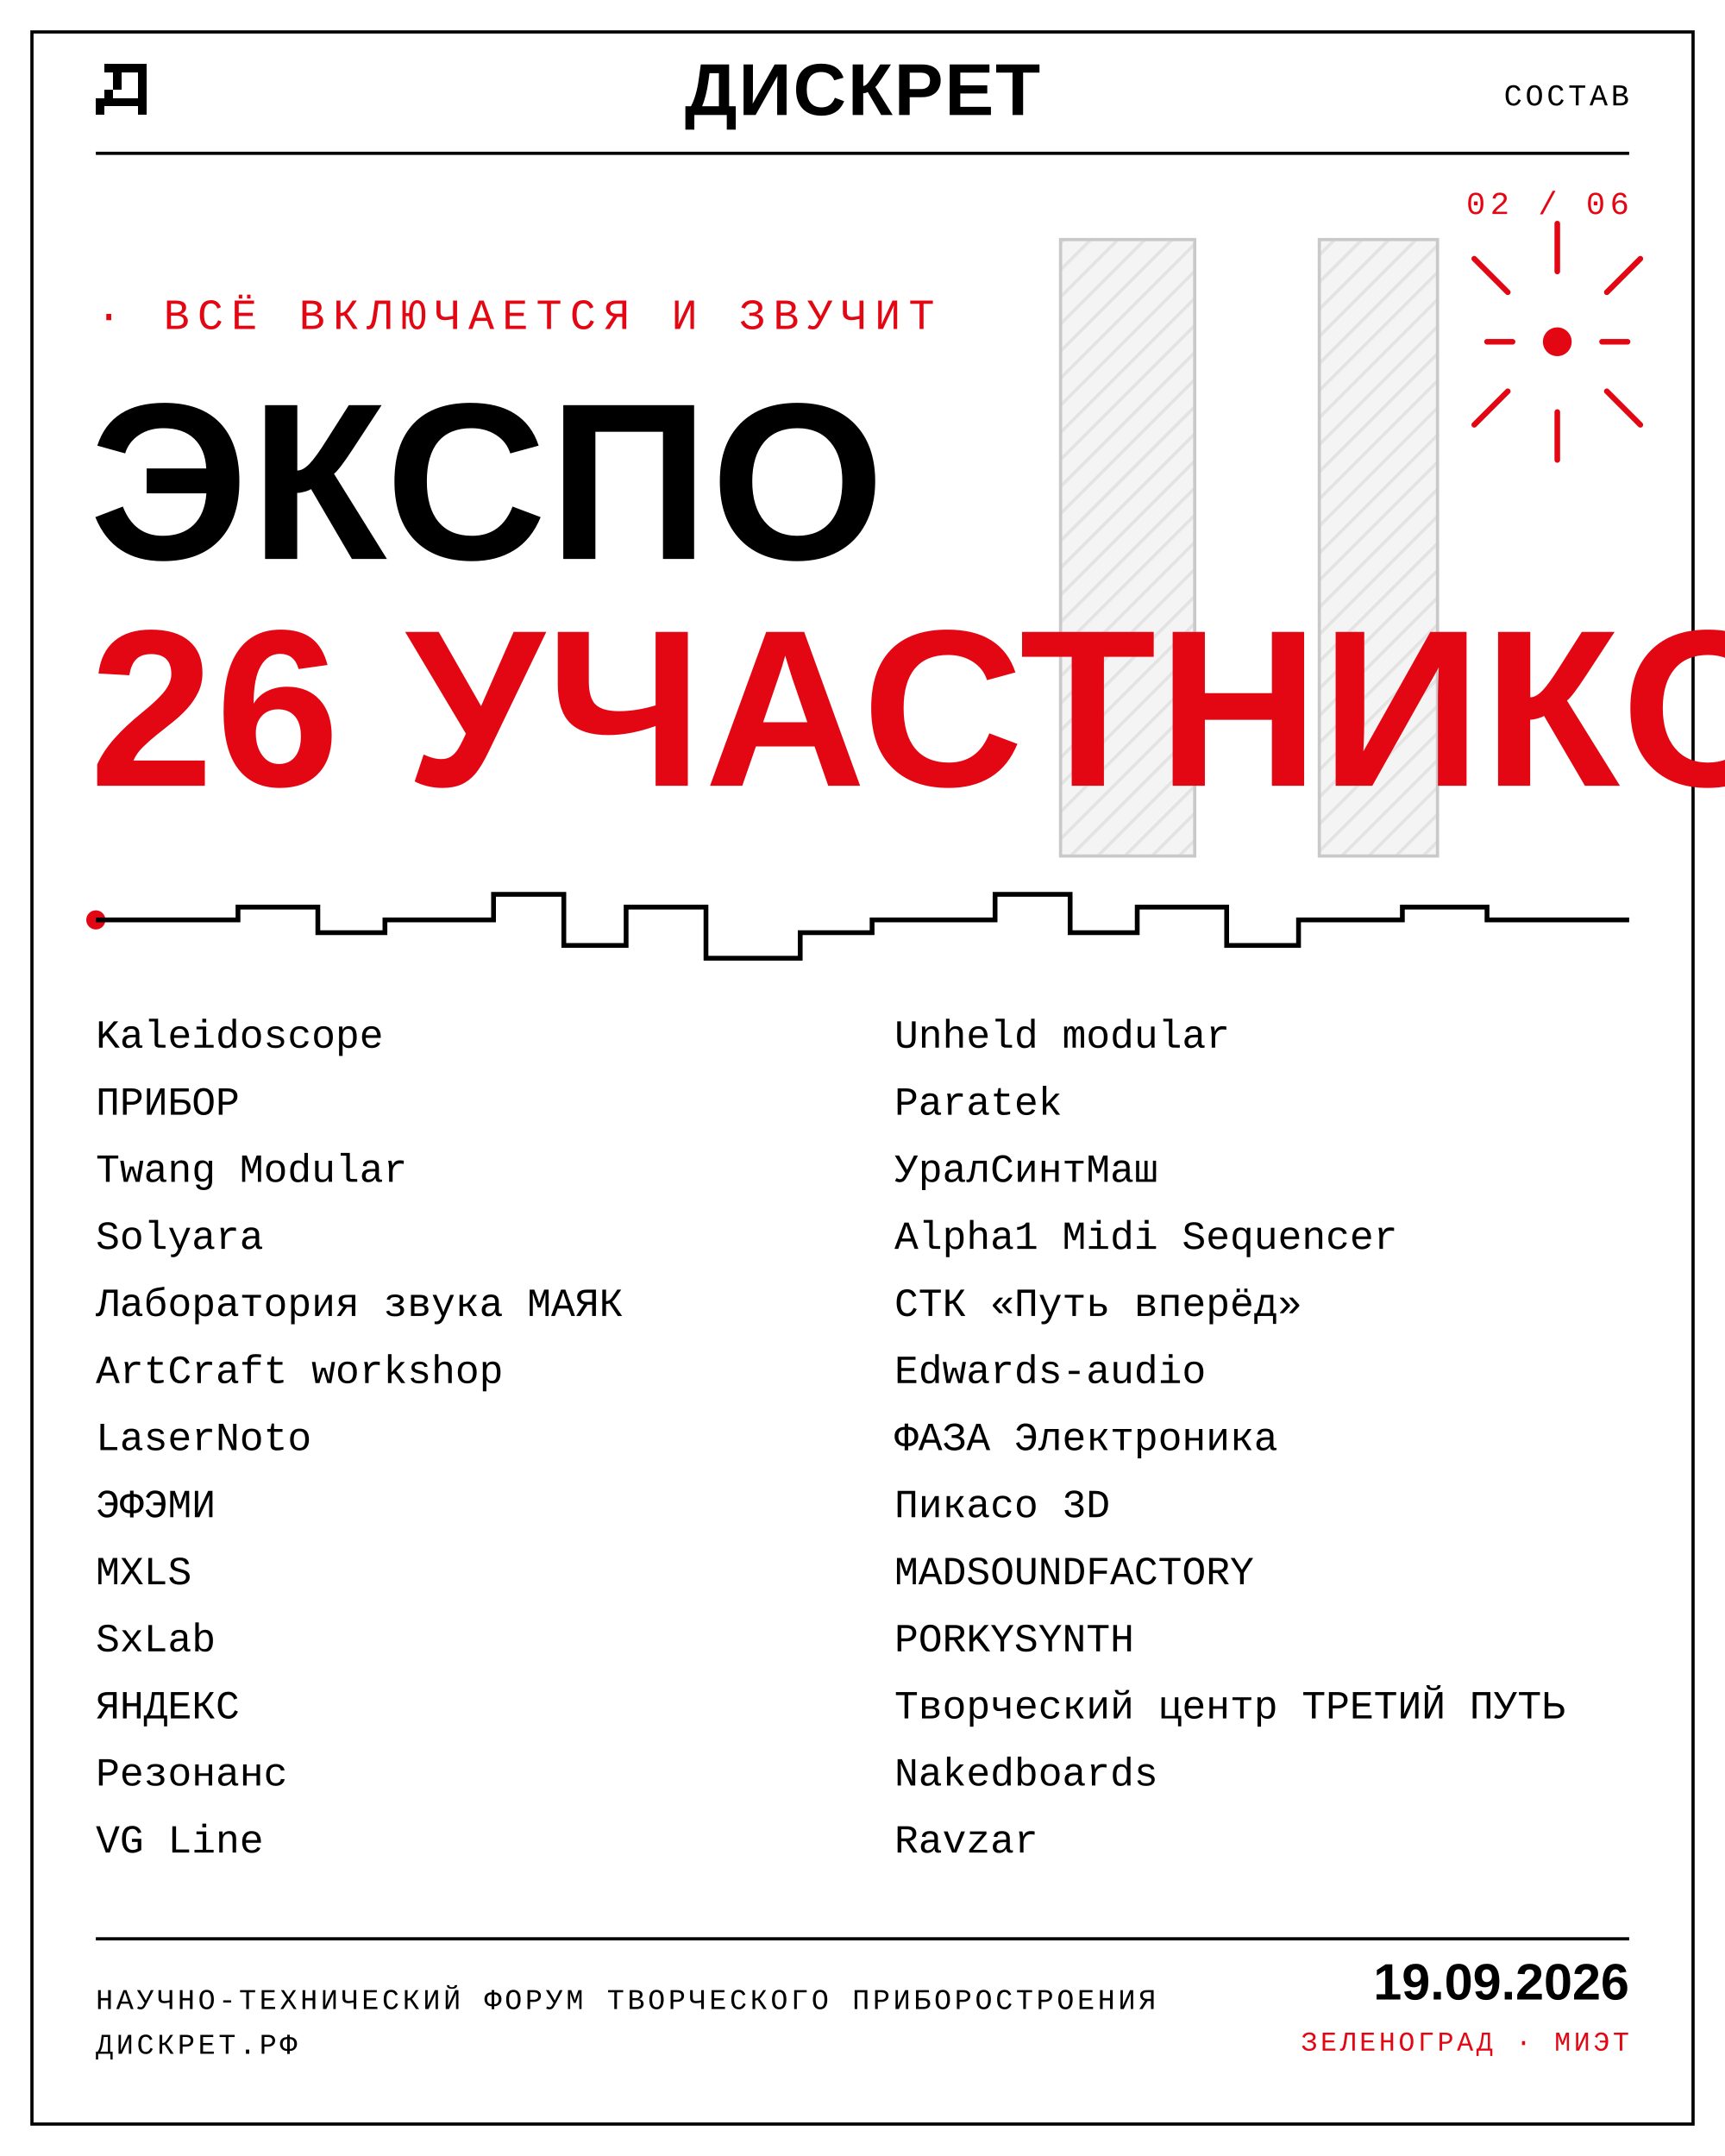
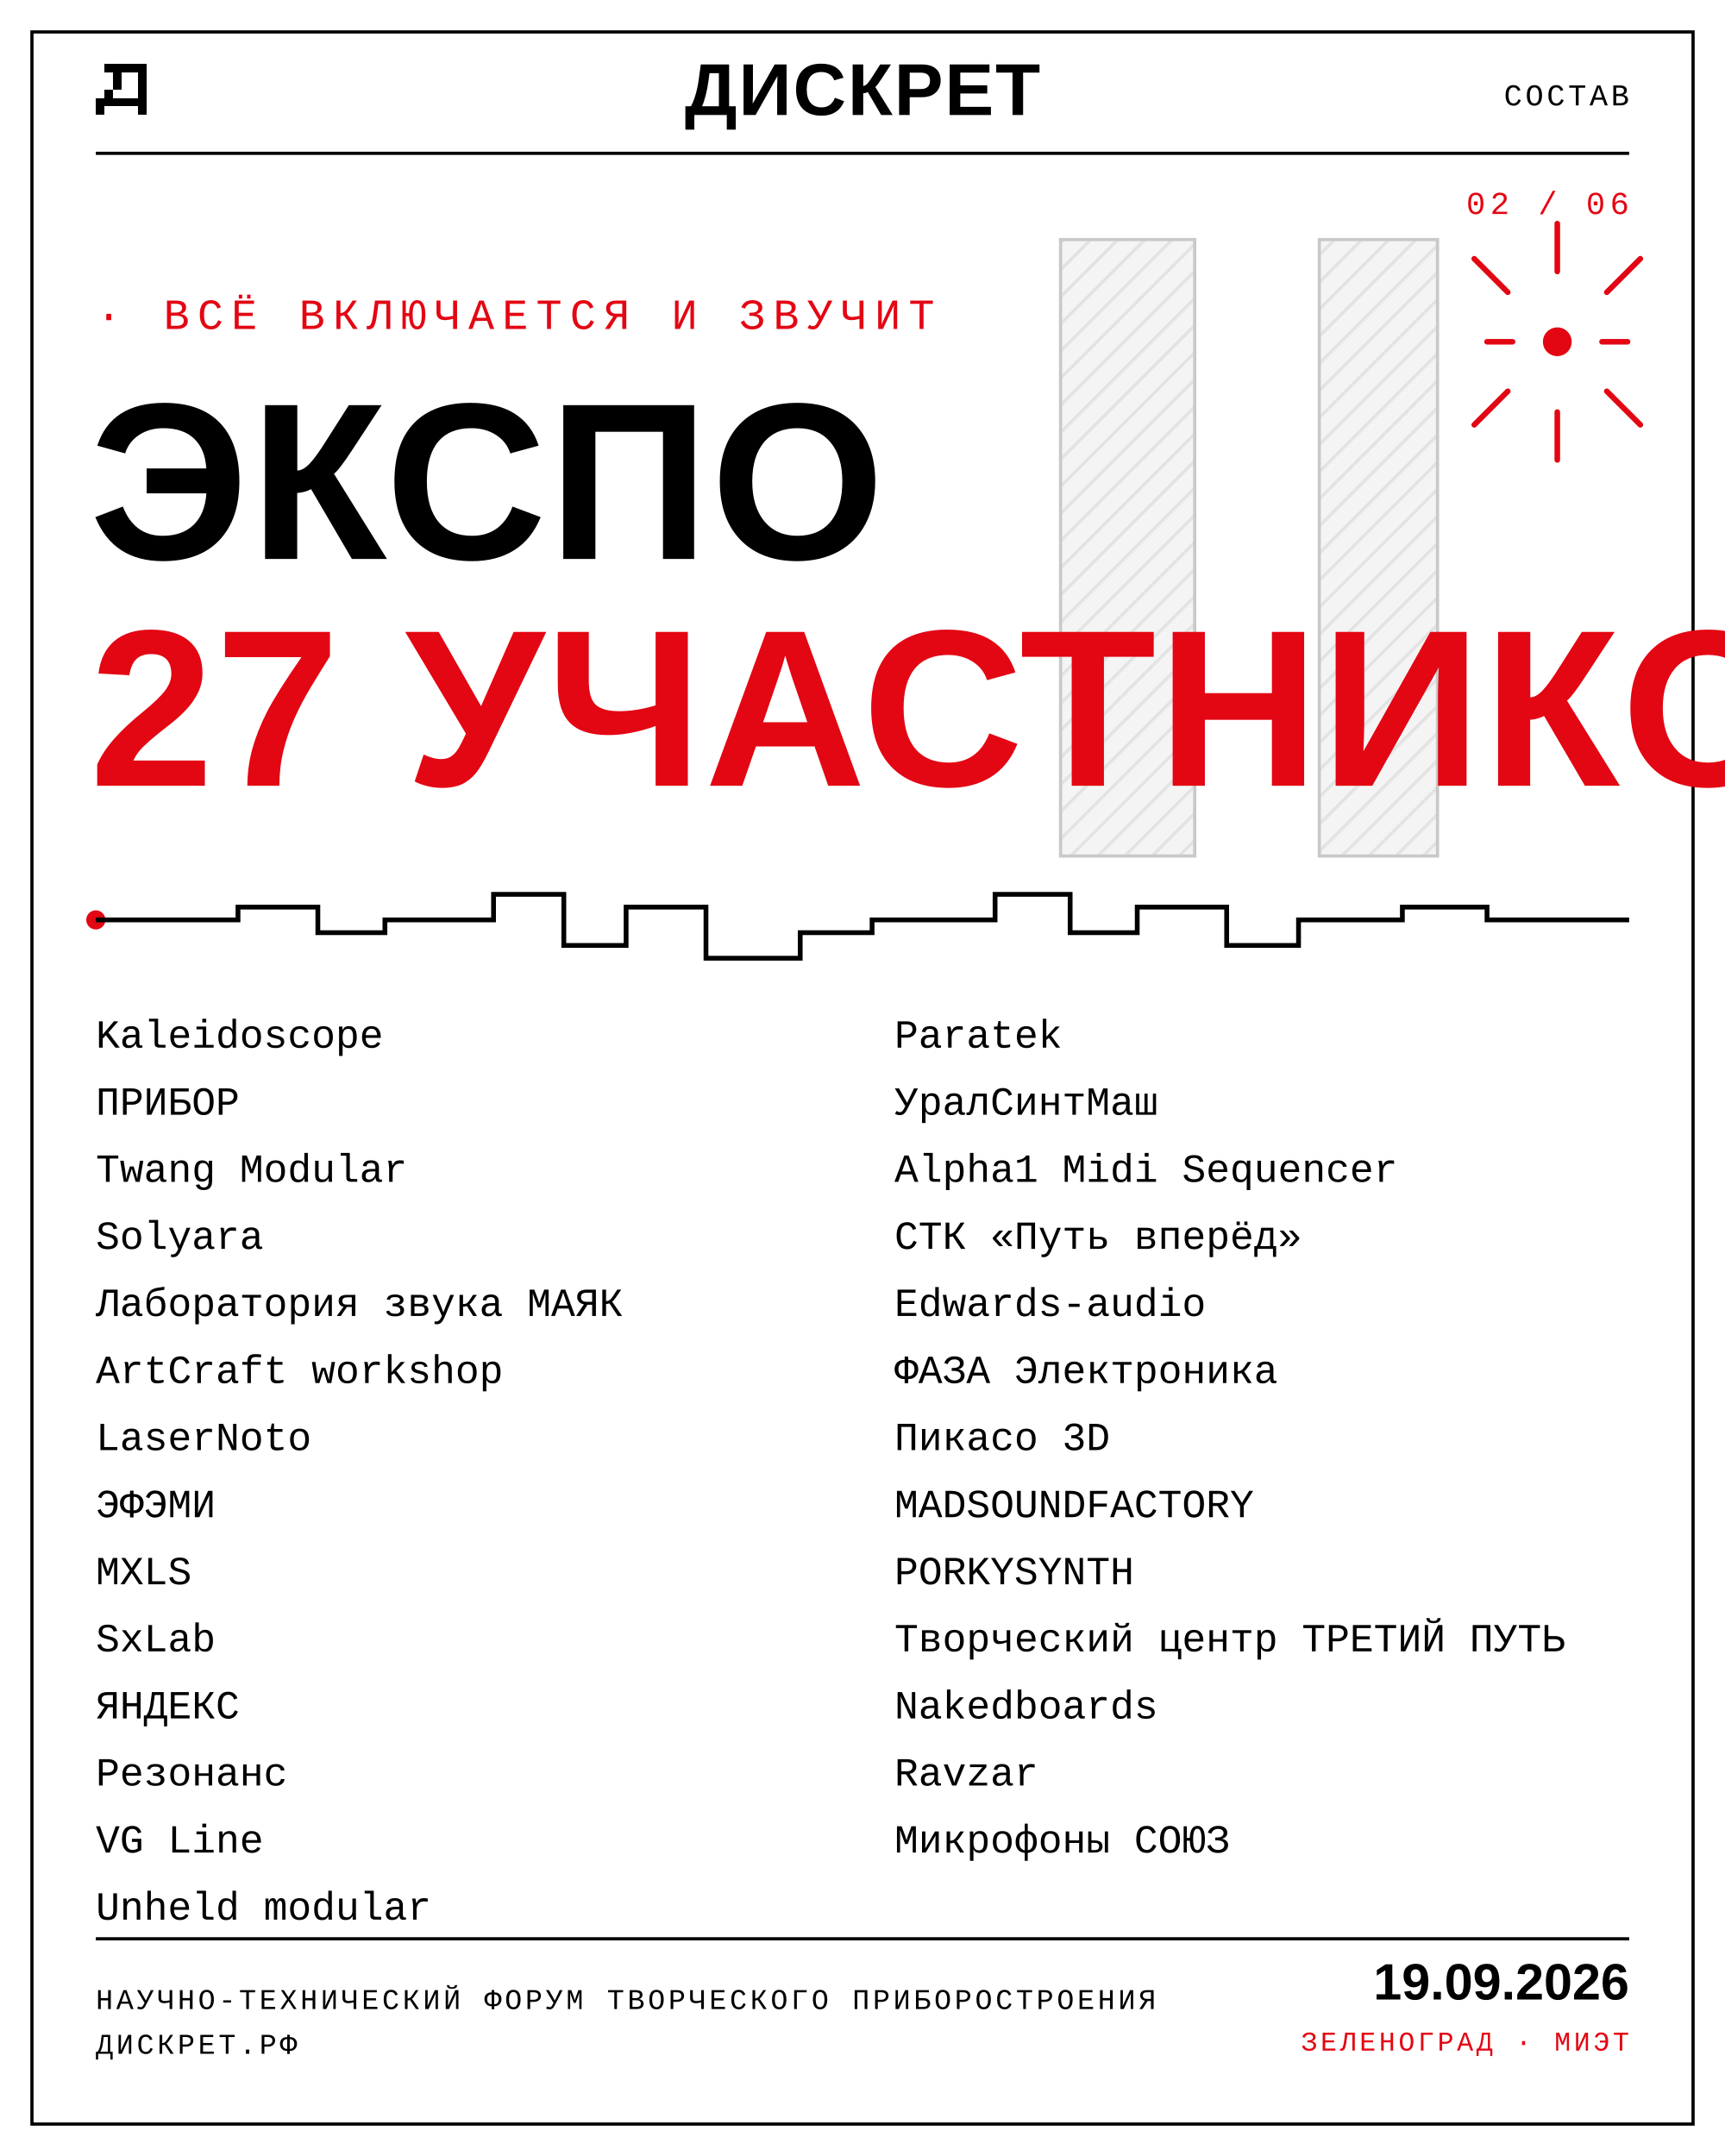
<svg xmlns="http://www.w3.org/2000/svg" width="1080" height="1350" viewBox="0 0 1080 1350" fill="none" font-family="'Arial Narrow','Helvetica Neue',Arial,sans-serif">
  <defs>
    <g id="logoD" shape-rendering="crispEdges" transform="scale(0.66667)">
      <rect x="10" y="0" width="2" height="12" />
      <rect x="2" y="0" width="8" height="2" />
      <rect x="4" y="2" width="2" height="4" />
      <rect x="2" y="6" width="2" height="2" />
      <rect x="0" y="8" width="12" height="2" />
      <rect x="0" y="10" width="2" height="2" />
    </g>
    <pattern id="th" width="12" height="12" patternTransform="rotate(45)" patternUnits="userSpaceOnUse">
      <rect width="12" height="12" fill="#f4f4f4" />
      <line x1="0" y1="0" x2="0" y2="12" stroke="#e3e3e3" stroke-width="4" />
    </pattern>
  </defs>
  <rect width="1080" height="1350" fill="#FFFFFF" />
  <rect x="20" y="20" width="1040" height="1310" fill="none" stroke="#000" stroke-width="2" />
  <use href="#logoD" fill="#000" transform="translate(60,40) scale(4.0)" />
  <text x="540" y="72" text-anchor="middle" font-weight="800" font-size="46" letter-spacing="1" fill="#000">ДИСКРЕТ</text>
  <text x="1020" y="66" text-anchor="end" font-family="'Courier New',monospace" font-size="19" letter-spacing="2" fill="#000">СОСТАВ</text>
  <line x1="60" y1="96" x2="1020" y2="96" stroke="#000" stroke-width="2" />
  <text x="1020" y="134" text-anchor="end" font-family="'Courier New',monospace" font-size="20" letter-spacing="3" fill="#E30613">02 / 06</text>
  <g stroke="#c9c9c9" stroke-width="2">
    <rect x="664" y="150" width="84" height="386" fill="url(#th)" />
    <rect x="826" y="150" width="74" height="386" fill="url(#th)" />
  </g>
  <g stroke="#E30613" stroke-width="3.5" stroke-linecap="round">
    <line x1="975" y1="170" x2="975" y2="140" />
    <line x1="975" y1="258" x2="975" y2="288" />
    <line x1="931" y1="214" x2="947" y2="214" />
    <line x1="1003" y1="214" x2="1019" y2="214" />
    <line x1="944" y1="183" x2="923" y2="162" />
    <line x1="1006" y1="183" x2="1027" y2="162" />
    <line x1="944" y1="245" x2="923" y2="266" />
    <line x1="1006" y1="245" x2="1027" y2="266" />
  </g>
  <circle cx="975" cy="214" r="9" fill="#E30613" />
  <text x="60" y="206" font-family="'Courier New',monospace" font-size="27" letter-spacing="5" fill="#E30613">· ВСЁ ВКЛЮЧАЕТСЯ И ЗВУЧИТ</text>
  <text x="56" y="350" font-weight="800" font-size="140" letter-spacing="1" fill="#000">ЭКСПО</text>
-   <text x="56" y="492" font-weight="800" font-size="140" letter-spacing="1" fill="#E30613" textLength="960" lengthAdjust="spacingAndGlyphs">26 УЧАСТНИКОВ</text>
+   <text x="56" y="492" font-weight="800" font-size="140" letter-spacing="1" fill="#E30613" textLength="960" lengthAdjust="spacingAndGlyphs">27 УЧАСТНИКОВ</text>
  <circle cx="60" cy="576" r="6" fill="#E30613" />
  <polyline points="60,576 149,576 149,568 199,568 199,584 241,584 241,576 309,576 309,560 353,560 353,592 392,592 392,568 442,568 442,600 501,600 501,584 546,584 546,576 623,576 623,560 670,560 670,584 712,584 712,568 768,568 768,592 813,592 813,576 878,576 878,568 931,568 931,576 1020,576" fill="none" stroke="#000" stroke-width="3" />
  <text x="60" y="656" font-family="'Courier New',monospace" font-size="25" fill="#000">Kaleidoscope</text>
  <text x="60" y="698" font-family="'Courier New',monospace" font-size="25" fill="#000">ПРИБОР</text>
  <text x="60" y="740" font-family="'Courier New',monospace" font-size="25" fill="#000">Twang Modular</text>
  <text x="60" y="782" font-family="'Courier New',monospace" font-size="25" fill="#000">Solyara</text>
  <text x="60" y="824" font-family="'Courier New',monospace" font-size="25" fill="#000">Лаборатория звука МАЯК</text>
  <text x="60" y="866" font-family="'Courier New',monospace" font-size="25" fill="#000">ArtCraft workshop</text>
  <text x="60" y="908" font-family="'Courier New',monospace" font-size="25" fill="#000">LaserNoto</text>
  <text x="60" y="950" font-family="'Courier New',monospace" font-size="25" fill="#000">ЭФЭМИ</text>
  <text x="60" y="992" font-family="'Courier New',monospace" font-size="25" fill="#000">MXLS</text>
  <text x="60" y="1034" font-family="'Courier New',monospace" font-size="25" fill="#000">SxLab</text>
  <text x="60" y="1076" font-family="'Courier New',monospace" font-size="25" fill="#000">ЯНДЕКС</text>
  <text x="60" y="1118" font-family="'Courier New',monospace" font-size="25" fill="#000">Резонанс</text>
  <text x="60" y="1160" font-family="'Courier New',monospace" font-size="25" fill="#000">VG Line</text>
-   <text x="560" y="656" font-family="'Courier New',monospace" font-size="25" fill="#000">Unheld modular</text>
-   <text x="560" y="698" font-family="'Courier New',monospace" font-size="25" fill="#000">Paratek</text>
-   <text x="560" y="740" font-family="'Courier New',monospace" font-size="25" fill="#000">УралСинтМаш</text>
-   <text x="560" y="782" font-family="'Courier New',monospace" font-size="25" fill="#000">Alpha1 Midi Sequencer</text>
-   <text x="560" y="824" font-family="'Courier New',monospace" font-size="25" fill="#000">СТК «Путь вперёд»</text>
-   <text x="560" y="866" font-family="'Courier New',monospace" font-size="25" fill="#000">Edwards-audio</text>
-   <text x="560" y="908" font-family="'Courier New',monospace" font-size="25" fill="#000">ФАЗА Электроника</text>
-   <text x="560" y="950" font-family="'Courier New',monospace" font-size="25" fill="#000">Пикасо 3D</text>
-   <text x="560" y="992" font-family="'Courier New',monospace" font-size="25" fill="#000">MADSOUNDFACTORY</text>
-   <text x="560" y="1034" font-family="'Courier New',monospace" font-size="25" fill="#000">PORKYSYNTH</text>
-   <text x="560" y="1076" font-family="'Courier New',monospace" font-size="25" fill="#000">Творческий центр ТРЕТИЙ ПУТЬ</text>
-   <text x="560" y="1118" font-family="'Courier New',monospace" font-size="25" fill="#000">Nakedboards</text>
-   <text x="560" y="1160" font-family="'Courier New',monospace" font-size="25" fill="#000">Ravzar</text>
+   <text x="60" y="1202" font-family="'Courier New',monospace" font-size="25" fill="#000">Unheld modular</text>
+   <text x="560" y="656" font-family="'Courier New',monospace" font-size="25" fill="#000">Paratek</text>
+   <text x="560" y="698" font-family="'Courier New',monospace" font-size="25" fill="#000">УралСинтМаш</text>
+   <text x="560" y="740" font-family="'Courier New',monospace" font-size="25" fill="#000">Alpha1 Midi Sequencer</text>
+   <text x="560" y="782" font-family="'Courier New',monospace" font-size="25" fill="#000">СТК «Путь вперёд»</text>
+   <text x="560" y="824" font-family="'Courier New',monospace" font-size="25" fill="#000">Edwards-audio</text>
+   <text x="560" y="866" font-family="'Courier New',monospace" font-size="25" fill="#000">ФАЗА Электроника</text>
+   <text x="560" y="908" font-family="'Courier New',monospace" font-size="25" fill="#000">Пикасо 3D</text>
+   <text x="560" y="950" font-family="'Courier New',monospace" font-size="25" fill="#000">MADSOUNDFACTORY</text>
+   <text x="560" y="992" font-family="'Courier New',monospace" font-size="25" fill="#000">PORKYSYNTH</text>
+   <text x="560" y="1034" font-family="'Courier New',monospace" font-size="25" fill="#000">Творческий центр ТРЕТИЙ ПУТЬ</text>
+   <text x="560" y="1076" font-family="'Courier New',monospace" font-size="25" fill="#000">Nakedboards</text>
+   <text x="560" y="1118" font-family="'Courier New',monospace" font-size="25" fill="#000">Ravzar</text>
+   <text x="560" y="1160" font-family="'Courier New',monospace" font-size="25" fill="#000">Микрофоны СОЮЗ</text>
  <line x1="60" y1="1214" x2="1020" y2="1214" stroke="#000" stroke-width="2" />
  <text x="60" y="1258" font-family="'Courier New',monospace" font-size="18" letter-spacing="2" fill="#000">НАУЧНО-ТЕХНИЧЕСКИЙ ФОРУМ ТВОРЧЕСКОГО ПРИБОРОСТРОЕНИЯ</text>
  <text x="60" y="1286" font-family="'Courier New',monospace" font-size="18" letter-spacing="2" fill="#000">ДИСКРЕТ.РФ</text>
  <text x="1020" y="1252" text-anchor="end" font-weight="800" font-size="32" fill="#000">19.09.2026</text>
  <text x="1020" y="1284" text-anchor="end" font-family="'Courier New',monospace" font-size="17" letter-spacing="2" fill="#E30613">ЗЕЛЕНОГРАД · МИЭТ</text>
</svg>
